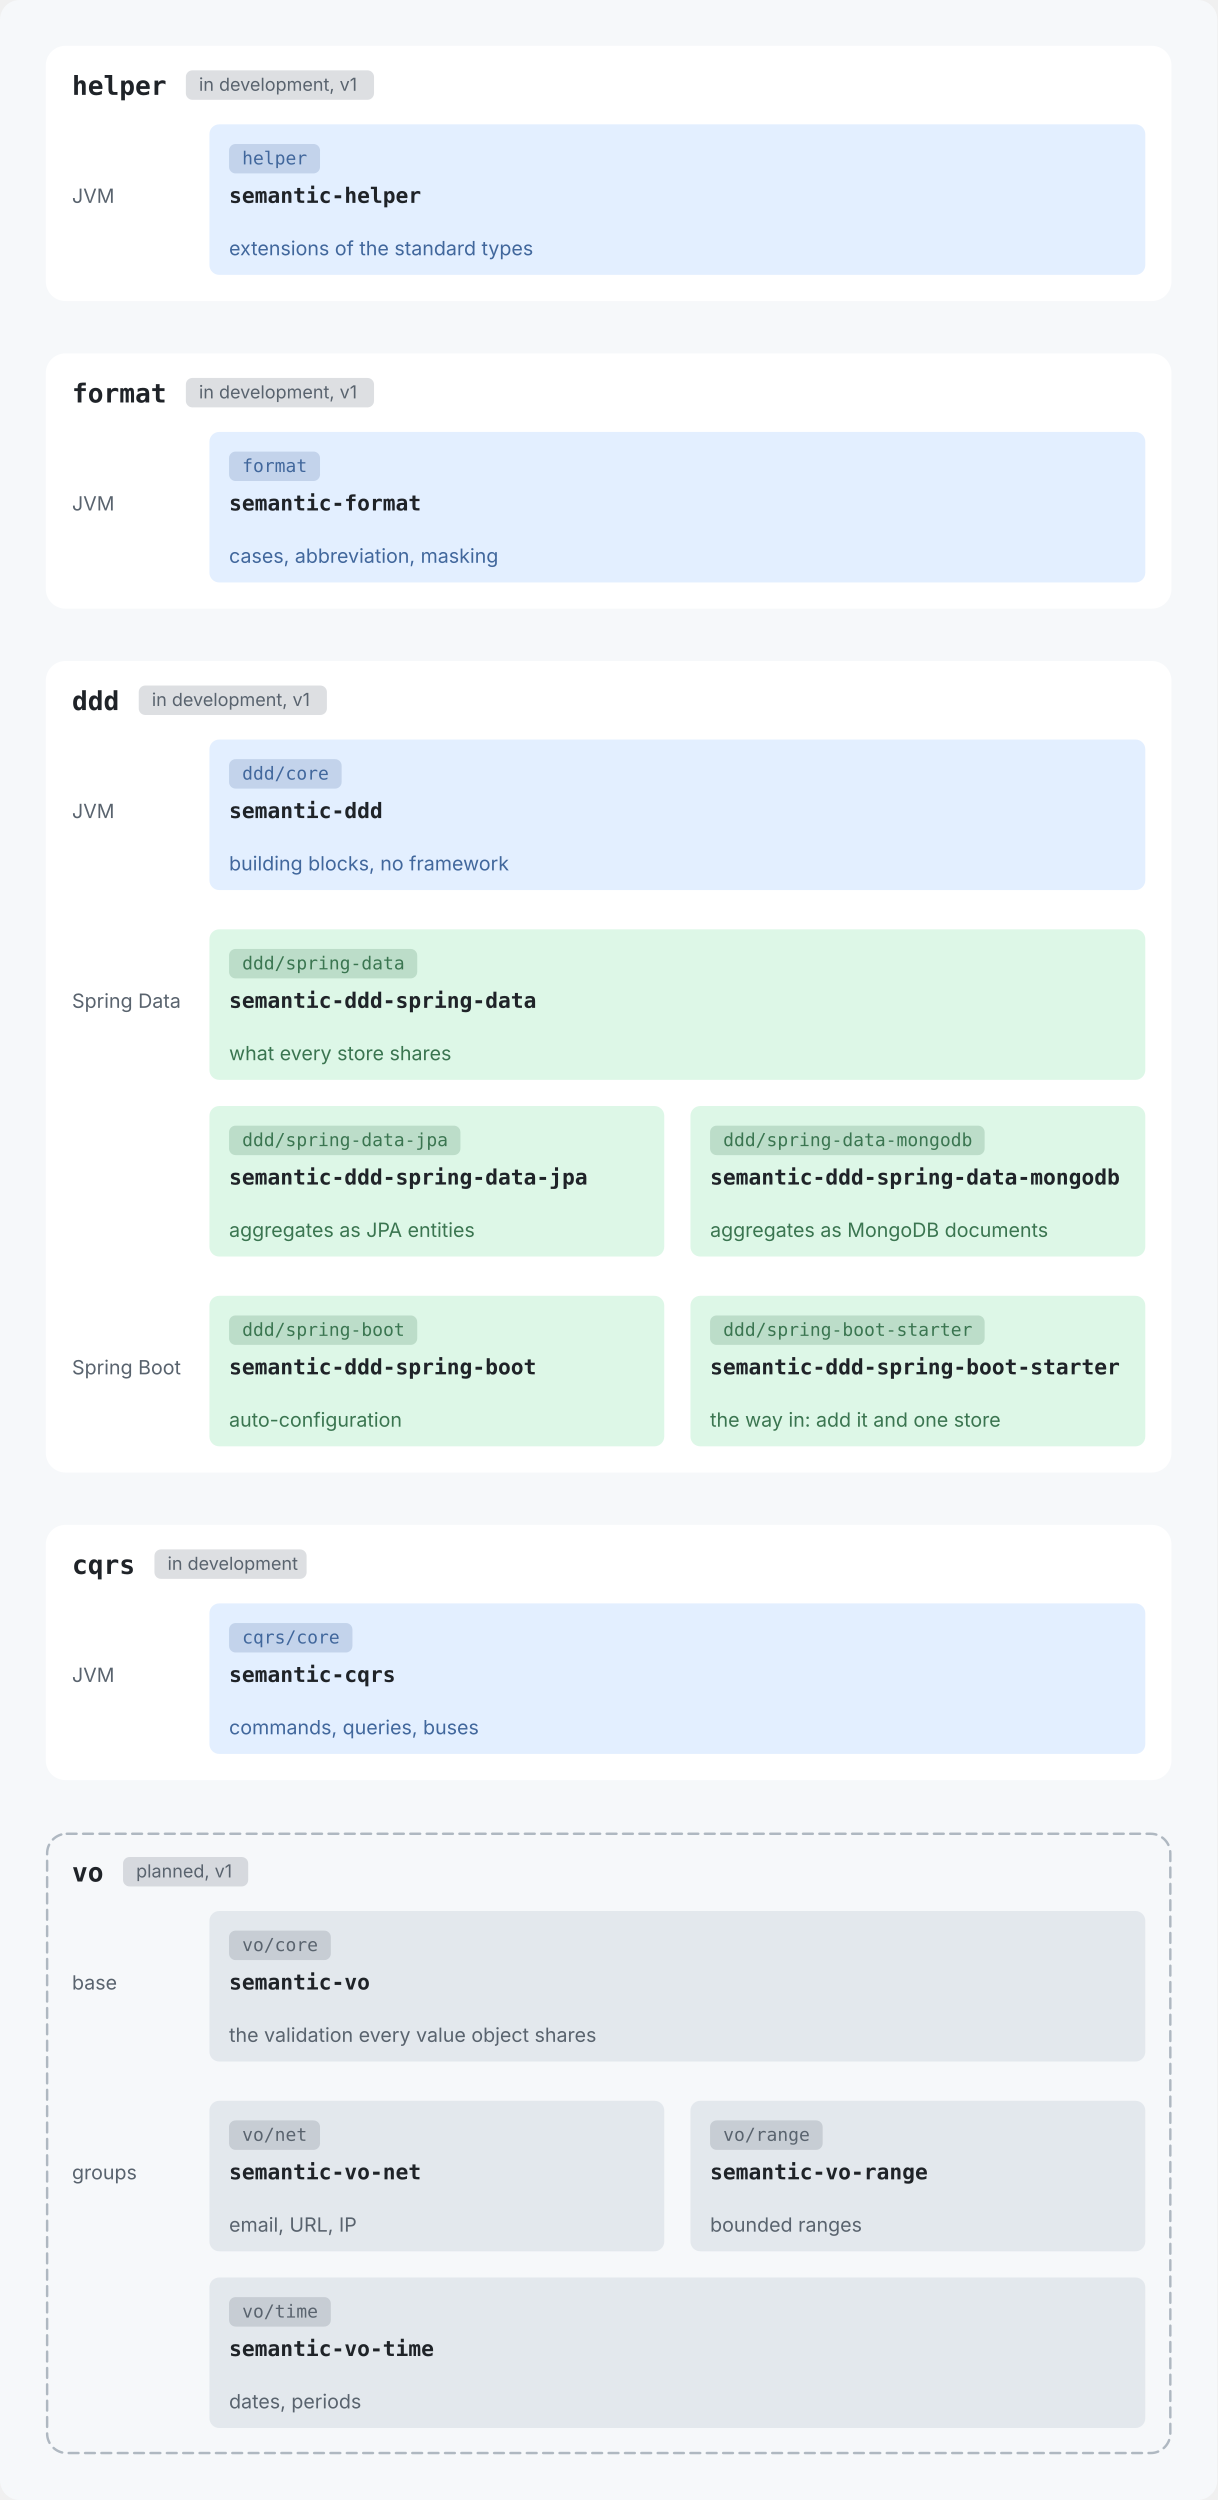
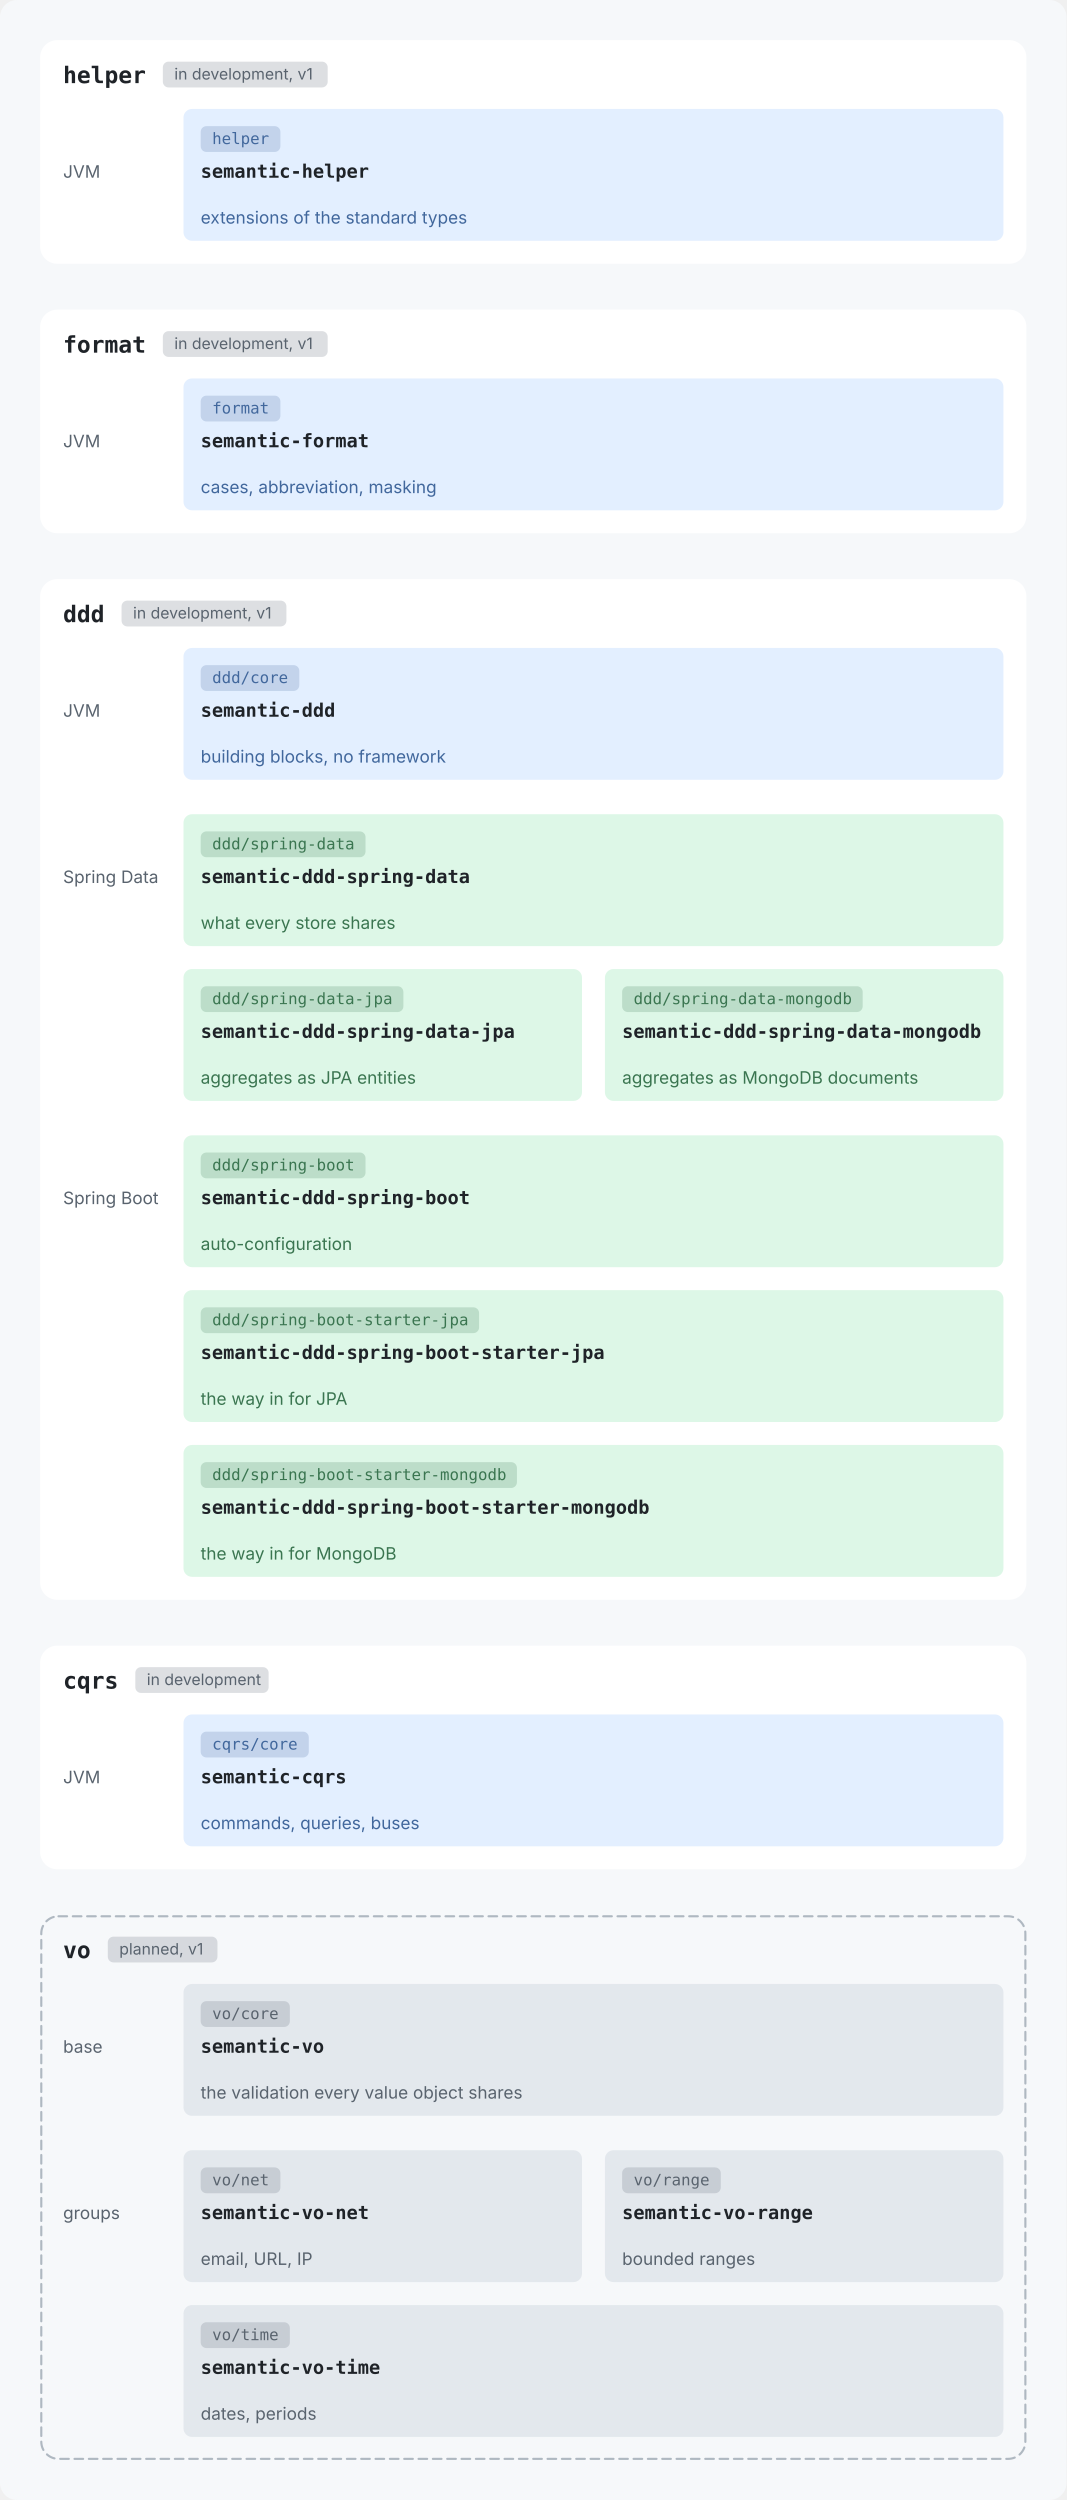
- <svg xmlns="http://www.w3.org/2000/svg" viewBox="0 0 744 1528" width="744" height="1528" role="img">
-   <rect width="744" height="1528" rx="12" fill="#F6F8FA" />
+ <svg xmlns="http://www.w3.org/2000/svg" viewBox="0 0 744 1744" width="744" height="1744" role="img">
+   <rect width="744" height="1744" rx="12" fill="#F6F8FA" />
  <g transform="translate(12,12)">
    <rect x="16.0" y="16.0" width="688.0" height="156.0" rx="12" fill="#FFFFFF" />
    <text x="32.0" y="46.0" font-family="ui-monospace, SFMono-Regular, 'SF Mono', Menlo, Consolas, monospace" font-size="16" font-weight="600" fill="#1F2328" text-anchor="start">helper</text>
    <rect x="101.6" y="31.0" width="115.0" height="18" rx="4" fill="#59636E" fill-opacity="0.2" />
    <text x="109.6" y="43.5" font-family="-apple-system, BlinkMacSystemFont, 'Segoe UI', Inter, Helvetica, Arial, sans-serif" font-size="11" font-weight="400" fill="#59636E" text-anchor="start">in development, v1</text>
    <text x="32.0" y="112.0" font-family="-apple-system, BlinkMacSystemFont, 'Segoe UI', Inter, Helvetica, Arial, sans-serif" font-size="12" font-weight="400" fill="#59636E" text-anchor="start">JVM</text>
    <rect x="116.0" y="64.0" width="572.0" height="92.0" rx="6" fill="#E3EFFF" />
    <rect x="128.0" y="76.0" width="55.6" height="18" rx="4" fill="#41679C" fill-opacity="0.2" />
    <text x="136.0" y="88.5" font-family="ui-monospace, SFMono-Regular, 'SF Mono', Menlo, Consolas, monospace" font-size="11" font-weight="400" fill="#41679C" text-anchor="start">helper</text>
    <text x="128.0" y="112.0" font-family="ui-monospace, SFMono-Regular, 'SF Mono', Menlo, Consolas, monospace" font-size="13" font-weight="600" fill="#1F2328" text-anchor="start">semantic-helper</text>
    <text x="128.0" y="144.0" font-family="-apple-system, BlinkMacSystemFont, 'Segoe UI', Inter, Helvetica, Arial, sans-serif" font-size="12" font-weight="400" fill="#41679C" text-anchor="start">extensions of the standard types</text>
    <rect x="16.0" y="204.0" width="688.0" height="156.0" rx="12" fill="#FFFFFF" />
    <text x="32.0" y="234.0" font-family="ui-monospace, SFMono-Regular, 'SF Mono', Menlo, Consolas, monospace" font-size="16" font-weight="600" fill="#1F2328" text-anchor="start">format</text>
    <rect x="101.6" y="219.0" width="115.0" height="18" rx="4" fill="#59636E" fill-opacity="0.2" />
    <text x="109.6" y="231.5" font-family="-apple-system, BlinkMacSystemFont, 'Segoe UI', Inter, Helvetica, Arial, sans-serif" font-size="11" font-weight="400" fill="#59636E" text-anchor="start">in development, v1</text>
    <text x="32.0" y="300.0" font-family="-apple-system, BlinkMacSystemFont, 'Segoe UI', Inter, Helvetica, Arial, sans-serif" font-size="12" font-weight="400" fill="#59636E" text-anchor="start">JVM</text>
    <rect x="116.0" y="252.0" width="572.0" height="92.0" rx="6" fill="#E3EFFF" />
    <rect x="128.0" y="264.0" width="55.6" height="18" rx="4" fill="#41679C" fill-opacity="0.2" />
    <text x="136.0" y="276.5" font-family="ui-monospace, SFMono-Regular, 'SF Mono', Menlo, Consolas, monospace" font-size="11" font-weight="400" fill="#41679C" text-anchor="start">format</text>
    <text x="128.0" y="300.0" font-family="ui-monospace, SFMono-Regular, 'SF Mono', Menlo, Consolas, monospace" font-size="13" font-weight="600" fill="#1F2328" text-anchor="start">semantic-format</text>
    <text x="128.0" y="332.0" font-family="-apple-system, BlinkMacSystemFont, 'Segoe UI', Inter, Helvetica, Arial, sans-serif" font-size="12" font-weight="400" fill="#41679C" text-anchor="start">cases, abbreviation, masking</text>
-     <rect x="16.0" y="392.0" width="688.0" height="496.0" rx="12" fill="#FFFFFF" />
+     <rect x="16.0" y="392.0" width="688.0" height="712.0" rx="12" fill="#FFFFFF" />
    <text x="32.0" y="422.0" font-family="ui-monospace, SFMono-Regular, 'SF Mono', Menlo, Consolas, monospace" font-size="16" font-weight="600" fill="#1F2328" text-anchor="start">ddd</text>
    <rect x="72.8" y="407.0" width="115.0" height="18" rx="4" fill="#59636E" fill-opacity="0.2" />
    <text x="80.8" y="419.5" font-family="-apple-system, BlinkMacSystemFont, 'Segoe UI', Inter, Helvetica, Arial, sans-serif" font-size="11" font-weight="400" fill="#59636E" text-anchor="start">in development, v1</text>
    <text x="32.0" y="488.0" font-family="-apple-system, BlinkMacSystemFont, 'Segoe UI', Inter, Helvetica, Arial, sans-serif" font-size="12" font-weight="400" fill="#59636E" text-anchor="start">JVM</text>
    <rect x="116.0" y="440.0" width="572.0" height="92.0" rx="6" fill="#E3EFFF" />
    <rect x="128.0" y="452.0" width="68.8" height="18" rx="4" fill="#41679C" fill-opacity="0.2" />
    <text x="136.0" y="464.5" font-family="ui-monospace, SFMono-Regular, 'SF Mono', Menlo, Consolas, monospace" font-size="11" font-weight="400" fill="#41679C" text-anchor="start">ddd/core</text>
    <text x="128.0" y="488.0" font-family="ui-monospace, SFMono-Regular, 'SF Mono', Menlo, Consolas, monospace" font-size="13" font-weight="600" fill="#1F2328" text-anchor="start">semantic-ddd</text>
    <text x="128.0" y="520.0" font-family="-apple-system, BlinkMacSystemFont, 'Segoe UI', Inter, Helvetica, Arial, sans-serif" font-size="12" font-weight="400" fill="#41679C" text-anchor="start">building blocks, no framework</text>
    <text x="32.0" y="604.0" font-family="-apple-system, BlinkMacSystemFont, 'Segoe UI', Inter, Helvetica, Arial, sans-serif" font-size="12" font-weight="400" fill="#59636E" text-anchor="start">Spring Data</text>
    <rect x="116.0" y="556.0" width="572.0" height="92.0" rx="6" fill="#DDF7E7" />
    <rect x="128.0" y="568.0" width="115.0" height="18" rx="4" fill="#3A7550" fill-opacity="0.2" />
    <text x="136.0" y="580.5" font-family="ui-monospace, SFMono-Regular, 'SF Mono', Menlo, Consolas, monospace" font-size="11" font-weight="400" fill="#3A7550" text-anchor="start">ddd/spring-data</text>
    <text x="128.0" y="604.0" font-family="ui-monospace, SFMono-Regular, 'SF Mono', Menlo, Consolas, monospace" font-size="13" font-weight="600" fill="#1F2328" text-anchor="start">semantic-ddd-spring-data</text>
    <text x="128.0" y="636.0" font-family="-apple-system, BlinkMacSystemFont, 'Segoe UI', Inter, Helvetica, Arial, sans-serif" font-size="12" font-weight="400" fill="#3A7550" text-anchor="start">what every store shares</text>
    <rect x="116.0" y="664.0" width="278.0" height="92.0" rx="6" fill="#DDF7E7" />
    <rect x="128.0" y="676.0" width="141.4" height="18" rx="4" fill="#3A7550" fill-opacity="0.2" />
    <text x="136.0" y="688.5" font-family="ui-monospace, SFMono-Regular, 'SF Mono', Menlo, Consolas, monospace" font-size="11" font-weight="400" fill="#3A7550" text-anchor="start">ddd/spring-data-jpa</text>
    <text x="128.0" y="712.0" font-family="ui-monospace, SFMono-Regular, 'SF Mono', Menlo, Consolas, monospace" font-size="13" font-weight="600" fill="#1F2328" text-anchor="start">semantic-ddd-spring-data-jpa</text>
    <text x="128.0" y="744.0" font-family="-apple-system, BlinkMacSystemFont, 'Segoe UI', Inter, Helvetica, Arial, sans-serif" font-size="12" font-weight="400" fill="#3A7550" text-anchor="start">aggregates as JPA entities</text>
    <rect x="410.0" y="664.0" width="278.0" height="92.0" rx="6" fill="#DDF7E7" />
    <rect x="422.0" y="676.0" width="167.8" height="18" rx="4" fill="#3A7550" fill-opacity="0.2" />
    <text x="430.0" y="688.5" font-family="ui-monospace, SFMono-Regular, 'SF Mono', Menlo, Consolas, monospace" font-size="11" font-weight="400" fill="#3A7550" text-anchor="start">ddd/spring-data-mongodb</text>
    <text x="422.0" y="712.0" font-family="ui-monospace, SFMono-Regular, 'SF Mono', Menlo, Consolas, monospace" font-size="13" font-weight="600" fill="#1F2328" text-anchor="start">semantic-ddd-spring-data-mongodb</text>
    <text x="422.0" y="744.0" font-family="-apple-system, BlinkMacSystemFont, 'Segoe UI', Inter, Helvetica, Arial, sans-serif" font-size="12" font-weight="400" fill="#3A7550" text-anchor="start">aggregates as MongoDB documents</text>
    <text x="32.0" y="828.0" font-family="-apple-system, BlinkMacSystemFont, 'Segoe UI', Inter, Helvetica, Arial, sans-serif" font-size="12" font-weight="400" fill="#59636E" text-anchor="start">Spring Boot</text>
-     <rect x="116.0" y="780.0" width="278.0" height="92.0" rx="6" fill="#DDF7E7" />
+     <rect x="116.0" y="780.0" width="572.0" height="92.0" rx="6" fill="#DDF7E7" />
    <rect x="128.0" y="792.0" width="115.0" height="18" rx="4" fill="#3A7550" fill-opacity="0.2" />
    <text x="136.0" y="804.5" font-family="ui-monospace, SFMono-Regular, 'SF Mono', Menlo, Consolas, monospace" font-size="11" font-weight="400" fill="#3A7550" text-anchor="start">ddd/spring-boot</text>
    <text x="128.0" y="828.0" font-family="ui-monospace, SFMono-Regular, 'SF Mono', Menlo, Consolas, monospace" font-size="13" font-weight="600" fill="#1F2328" text-anchor="start">semantic-ddd-spring-boot</text>
    <text x="128.0" y="860.0" font-family="-apple-system, BlinkMacSystemFont, 'Segoe UI', Inter, Helvetica, Arial, sans-serif" font-size="12" font-weight="400" fill="#3A7550" text-anchor="start">auto-configuration</text>
-     <rect x="410.0" y="780.0" width="278.0" height="92.0" rx="6" fill="#DDF7E7" />
-     <rect x="422.0" y="792.0" width="167.8" height="18" rx="4" fill="#3A7550" fill-opacity="0.2" />
-     <text x="430.0" y="804.5" font-family="ui-monospace, SFMono-Regular, 'SF Mono', Menlo, Consolas, monospace" font-size="11" font-weight="400" fill="#3A7550" text-anchor="start">ddd/spring-boot-starter</text>
-     <text x="422.0" y="828.0" font-family="ui-monospace, SFMono-Regular, 'SF Mono', Menlo, Consolas, monospace" font-size="13" font-weight="600" fill="#1F2328" text-anchor="start">semantic-ddd-spring-boot-starter</text>
-     <text x="422.0" y="860.0" font-family="-apple-system, BlinkMacSystemFont, 'Segoe UI', Inter, Helvetica, Arial, sans-serif" font-size="12" font-weight="400" fill="#3A7550" text-anchor="start">the way in: add it and one store</text>
-     <rect x="16.0" y="920.0" width="688.0" height="156.0" rx="12" fill="#FFFFFF" />
-     <text x="32.0" y="950.0" font-family="ui-monospace, SFMono-Regular, 'SF Mono', Menlo, Consolas, monospace" font-size="16" font-weight="600" fill="#1F2328" text-anchor="start">cqrs</text>
-     <rect x="82.4" y="935.0" width="93.0" height="18" rx="4" fill="#59636E" fill-opacity="0.2" />
-     <text x="90.4" y="947.5" font-family="-apple-system, BlinkMacSystemFont, 'Segoe UI', Inter, Helvetica, Arial, sans-serif" font-size="11" font-weight="400" fill="#59636E" text-anchor="start">in development</text>
-     <text x="32.0" y="1016.0" font-family="-apple-system, BlinkMacSystemFont, 'Segoe UI', Inter, Helvetica, Arial, sans-serif" font-size="12" font-weight="400" fill="#59636E" text-anchor="start">JVM</text>
-     <rect x="116.0" y="968.0" width="572.0" height="92.0" rx="6" fill="#E3EFFF" />
-     <rect x="128.0" y="980.0" width="75.4" height="18" rx="4" fill="#41679C" fill-opacity="0.2" />
-     <text x="136.0" y="992.5" font-family="ui-monospace, SFMono-Regular, 'SF Mono', Menlo, Consolas, monospace" font-size="11" font-weight="400" fill="#41679C" text-anchor="start">cqrs/core</text>
-     <text x="128.0" y="1016.0" font-family="ui-monospace, SFMono-Regular, 'SF Mono', Menlo, Consolas, monospace" font-size="13" font-weight="600" fill="#1F2328" text-anchor="start">semantic-cqrs</text>
-     <text x="128.0" y="1048.0" font-family="-apple-system, BlinkMacSystemFont, 'Segoe UI', Inter, Helvetica, Arial, sans-serif" font-size="12" font-weight="400" fill="#41679C" text-anchor="start">commands, queries, buses</text>
-     <rect x="16.8" y="1108.8" width="686.5" height="378.5" rx="12" fill="none" stroke="#AFB8C1" stroke-width="1.5" stroke-dasharray="6 4" stroke-linecap="round" />
-     <text x="32.0" y="1138.0" font-family="ui-monospace, SFMono-Regular, 'SF Mono', Menlo, Consolas, monospace" font-size="16" font-weight="600" fill="#1F2328" text-anchor="start">vo</text>
-     <rect x="63.2" y="1123.0" width="76.5" height="18" rx="4" fill="#59636E" fill-opacity="0.2" />
-     <text x="71.2" y="1135.5" font-family="-apple-system, BlinkMacSystemFont, 'Segoe UI', Inter, Helvetica, Arial, sans-serif" font-size="11" font-weight="400" fill="#59636E" text-anchor="start">planned, v1</text>
-     <text x="32.0" y="1204.0" font-family="-apple-system, BlinkMacSystemFont, 'Segoe UI', Inter, Helvetica, Arial, sans-serif" font-size="12" font-weight="400" fill="#59636E" text-anchor="start">base</text>
-     <rect x="116.0" y="1156.0" width="572.0" height="92.0" rx="6" fill="#E3E8ED" />
-     <rect x="128.0" y="1168.0" width="62.2" height="18" rx="4" fill="#59636E" fill-opacity="0.2" />
-     <text x="136.0" y="1180.5" font-family="ui-monospace, SFMono-Regular, 'SF Mono', Menlo, Consolas, monospace" font-size="11" font-weight="400" fill="#59636E" text-anchor="start">vo/core</text>
-     <text x="128.0" y="1204.0" font-family="ui-monospace, SFMono-Regular, 'SF Mono', Menlo, Consolas, monospace" font-size="13" font-weight="600" fill="#1F2328" text-anchor="start">semantic-vo</text>
-     <text x="128.0" y="1236.0" font-family="-apple-system, BlinkMacSystemFont, 'Segoe UI', Inter, Helvetica, Arial, sans-serif" font-size="12" font-weight="400" fill="#59636E" text-anchor="start">the validation every value object shares</text>
-     <text x="32.0" y="1320.0" font-family="-apple-system, BlinkMacSystemFont, 'Segoe UI', Inter, Helvetica, Arial, sans-serif" font-size="12" font-weight="400" fill="#59636E" text-anchor="start">groups</text>
-     <rect x="116.0" y="1272.0" width="278.0" height="92.0" rx="6" fill="#E3E8ED" />
-     <rect x="128.0" y="1284.0" width="55.6" height="18" rx="4" fill="#59636E" fill-opacity="0.2" />
-     <text x="136.0" y="1296.5" font-family="ui-monospace, SFMono-Regular, 'SF Mono', Menlo, Consolas, monospace" font-size="11" font-weight="400" fill="#59636E" text-anchor="start">vo/net</text>
-     <text x="128.0" y="1320.0" font-family="ui-monospace, SFMono-Regular, 'SF Mono', Menlo, Consolas, monospace" font-size="13" font-weight="600" fill="#1F2328" text-anchor="start">semantic-vo-net</text>
-     <text x="128.0" y="1352.0" font-family="-apple-system, BlinkMacSystemFont, 'Segoe UI', Inter, Helvetica, Arial, sans-serif" font-size="12" font-weight="400" fill="#59636E" text-anchor="start">email, URL, IP</text>
-     <rect x="410.0" y="1272.0" width="278.0" height="92.0" rx="6" fill="#E3E8ED" />
-     <rect x="422.0" y="1284.0" width="68.8" height="18" rx="4" fill="#59636E" fill-opacity="0.2" />
-     <text x="430.0" y="1296.5" font-family="ui-monospace, SFMono-Regular, 'SF Mono', Menlo, Consolas, monospace" font-size="11" font-weight="400" fill="#59636E" text-anchor="start">vo/range</text>
-     <text x="422.0" y="1320.0" font-family="ui-monospace, SFMono-Regular, 'SF Mono', Menlo, Consolas, monospace" font-size="13" font-weight="600" fill="#1F2328" text-anchor="start">semantic-vo-range</text>
-     <text x="422.0" y="1352.0" font-family="-apple-system, BlinkMacSystemFont, 'Segoe UI', Inter, Helvetica, Arial, sans-serif" font-size="12" font-weight="400" fill="#59636E" text-anchor="start">bounded ranges</text>
-     <rect x="116.0" y="1380.0" width="572.0" height="92.0" rx="6" fill="#E3E8ED" />
-     <rect x="128.0" y="1392.0" width="62.2" height="18" rx="4" fill="#59636E" fill-opacity="0.2" />
-     <text x="136.0" y="1404.5" font-family="ui-monospace, SFMono-Regular, 'SF Mono', Menlo, Consolas, monospace" font-size="11" font-weight="400" fill="#59636E" text-anchor="start">vo/time</text>
-     <text x="128.0" y="1428.0" font-family="ui-monospace, SFMono-Regular, 'SF Mono', Menlo, Consolas, monospace" font-size="13" font-weight="600" fill="#1F2328" text-anchor="start">semantic-vo-time</text>
-     <text x="128.0" y="1460.0" font-family="-apple-system, BlinkMacSystemFont, 'Segoe UI', Inter, Helvetica, Arial, sans-serif" font-size="12" font-weight="400" fill="#59636E" text-anchor="start">dates, periods</text>
+     <rect x="116.0" y="888.0" width="572.0" height="92.0" rx="6" fill="#DDF7E7" />
+     <rect x="128.0" y="900.0" width="194.2" height="18" rx="4" fill="#3A7550" fill-opacity="0.2" />
+     <text x="136.0" y="912.5" font-family="ui-monospace, SFMono-Regular, 'SF Mono', Menlo, Consolas, monospace" font-size="11" font-weight="400" fill="#3A7550" text-anchor="start">ddd/spring-boot-starter-jpa</text>
+     <text x="128.0" y="936.0" font-family="ui-monospace, SFMono-Regular, 'SF Mono', Menlo, Consolas, monospace" font-size="13" font-weight="600" fill="#1F2328" text-anchor="start">semantic-ddd-spring-boot-starter-jpa</text>
+     <text x="128.0" y="968.0" font-family="-apple-system, BlinkMacSystemFont, 'Segoe UI', Inter, Helvetica, Arial, sans-serif" font-size="12" font-weight="400" fill="#3A7550" text-anchor="start">the way in for JPA</text>
+     <rect x="116.0" y="996.0" width="572.0" height="92.0" rx="6" fill="#DDF7E7" />
+     <rect x="128.0" y="1008.0" width="220.6" height="18" rx="4" fill="#3A7550" fill-opacity="0.2" />
+     <text x="136.0" y="1020.5" font-family="ui-monospace, SFMono-Regular, 'SF Mono', Menlo, Consolas, monospace" font-size="11" font-weight="400" fill="#3A7550" text-anchor="start">ddd/spring-boot-starter-mongodb</text>
+     <text x="128.0" y="1044.0" font-family="ui-monospace, SFMono-Regular, 'SF Mono', Menlo, Consolas, monospace" font-size="13" font-weight="600" fill="#1F2328" text-anchor="start">semantic-ddd-spring-boot-starter-mongodb</text>
+     <text x="128.0" y="1076.0" font-family="-apple-system, BlinkMacSystemFont, 'Segoe UI', Inter, Helvetica, Arial, sans-serif" font-size="12" font-weight="400" fill="#3A7550" text-anchor="start">the way in for MongoDB</text>
+     <rect x="16.0" y="1136.0" width="688.0" height="156.0" rx="12" fill="#FFFFFF" />
+     <text x="32.0" y="1166.0" font-family="ui-monospace, SFMono-Regular, 'SF Mono', Menlo, Consolas, monospace" font-size="16" font-weight="600" fill="#1F2328" text-anchor="start">cqrs</text>
+     <rect x="82.4" y="1151.0" width="93.0" height="18" rx="4" fill="#59636E" fill-opacity="0.2" />
+     <text x="90.4" y="1163.5" font-family="-apple-system, BlinkMacSystemFont, 'Segoe UI', Inter, Helvetica, Arial, sans-serif" font-size="11" font-weight="400" fill="#59636E" text-anchor="start">in development</text>
+     <text x="32.0" y="1232.0" font-family="-apple-system, BlinkMacSystemFont, 'Segoe UI', Inter, Helvetica, Arial, sans-serif" font-size="12" font-weight="400" fill="#59636E" text-anchor="start">JVM</text>
+     <rect x="116.0" y="1184.0" width="572.0" height="92.0" rx="6" fill="#E3EFFF" />
+     <rect x="128.0" y="1196.0" width="75.4" height="18" rx="4" fill="#41679C" fill-opacity="0.2" />
+     <text x="136.0" y="1208.5" font-family="ui-monospace, SFMono-Regular, 'SF Mono', Menlo, Consolas, monospace" font-size="11" font-weight="400" fill="#41679C" text-anchor="start">cqrs/core</text>
+     <text x="128.0" y="1232.0" font-family="ui-monospace, SFMono-Regular, 'SF Mono', Menlo, Consolas, monospace" font-size="13" font-weight="600" fill="#1F2328" text-anchor="start">semantic-cqrs</text>
+     <text x="128.0" y="1264.0" font-family="-apple-system, BlinkMacSystemFont, 'Segoe UI', Inter, Helvetica, Arial, sans-serif" font-size="12" font-weight="400" fill="#41679C" text-anchor="start">commands, queries, buses</text>
+     <rect x="16.8" y="1324.8" width="686.5" height="378.5" rx="12" fill="none" stroke="#AFB8C1" stroke-width="1.5" stroke-dasharray="6 4" stroke-linecap="round" />
+     <text x="32.0" y="1354.0" font-family="ui-monospace, SFMono-Regular, 'SF Mono', Menlo, Consolas, monospace" font-size="16" font-weight="600" fill="#1F2328" text-anchor="start">vo</text>
+     <rect x="63.2" y="1339.0" width="76.5" height="18" rx="4" fill="#59636E" fill-opacity="0.2" />
+     <text x="71.2" y="1351.5" font-family="-apple-system, BlinkMacSystemFont, 'Segoe UI', Inter, Helvetica, Arial, sans-serif" font-size="11" font-weight="400" fill="#59636E" text-anchor="start">planned, v1</text>
+     <text x="32.0" y="1420.0" font-family="-apple-system, BlinkMacSystemFont, 'Segoe UI', Inter, Helvetica, Arial, sans-serif" font-size="12" font-weight="400" fill="#59636E" text-anchor="start">base</text>
+     <rect x="116.0" y="1372.0" width="572.0" height="92.0" rx="6" fill="#E3E8ED" />
+     <rect x="128.0" y="1384.0" width="62.2" height="18" rx="4" fill="#59636E" fill-opacity="0.2" />
+     <text x="136.0" y="1396.5" font-family="ui-monospace, SFMono-Regular, 'SF Mono', Menlo, Consolas, monospace" font-size="11" font-weight="400" fill="#59636E" text-anchor="start">vo/core</text>
+     <text x="128.0" y="1420.0" font-family="ui-monospace, SFMono-Regular, 'SF Mono', Menlo, Consolas, monospace" font-size="13" font-weight="600" fill="#1F2328" text-anchor="start">semantic-vo</text>
+     <text x="128.0" y="1452.0" font-family="-apple-system, BlinkMacSystemFont, 'Segoe UI', Inter, Helvetica, Arial, sans-serif" font-size="12" font-weight="400" fill="#59636E" text-anchor="start">the validation every value object shares</text>
+     <text x="32.0" y="1536.0" font-family="-apple-system, BlinkMacSystemFont, 'Segoe UI', Inter, Helvetica, Arial, sans-serif" font-size="12" font-weight="400" fill="#59636E" text-anchor="start">groups</text>
+     <rect x="116.0" y="1488.0" width="278.0" height="92.0" rx="6" fill="#E3E8ED" />
+     <rect x="128.0" y="1500.0" width="55.6" height="18" rx="4" fill="#59636E" fill-opacity="0.2" />
+     <text x="136.0" y="1512.5" font-family="ui-monospace, SFMono-Regular, 'SF Mono', Menlo, Consolas, monospace" font-size="11" font-weight="400" fill="#59636E" text-anchor="start">vo/net</text>
+     <text x="128.0" y="1536.0" font-family="ui-monospace, SFMono-Regular, 'SF Mono', Menlo, Consolas, monospace" font-size="13" font-weight="600" fill="#1F2328" text-anchor="start">semantic-vo-net</text>
+     <text x="128.0" y="1568.0" font-family="-apple-system, BlinkMacSystemFont, 'Segoe UI', Inter, Helvetica, Arial, sans-serif" font-size="12" font-weight="400" fill="#59636E" text-anchor="start">email, URL, IP</text>
+     <rect x="410.0" y="1488.0" width="278.0" height="92.0" rx="6" fill="#E3E8ED" />
+     <rect x="422.0" y="1500.0" width="68.8" height="18" rx="4" fill="#59636E" fill-opacity="0.2" />
+     <text x="430.0" y="1512.5" font-family="ui-monospace, SFMono-Regular, 'SF Mono', Menlo, Consolas, monospace" font-size="11" font-weight="400" fill="#59636E" text-anchor="start">vo/range</text>
+     <text x="422.0" y="1536.0" font-family="ui-monospace, SFMono-Regular, 'SF Mono', Menlo, Consolas, monospace" font-size="13" font-weight="600" fill="#1F2328" text-anchor="start">semantic-vo-range</text>
+     <text x="422.0" y="1568.0" font-family="-apple-system, BlinkMacSystemFont, 'Segoe UI', Inter, Helvetica, Arial, sans-serif" font-size="12" font-weight="400" fill="#59636E" text-anchor="start">bounded ranges</text>
+     <rect x="116.0" y="1596.0" width="572.0" height="92.0" rx="6" fill="#E3E8ED" />
+     <rect x="128.0" y="1608.0" width="62.2" height="18" rx="4" fill="#59636E" fill-opacity="0.2" />
+     <text x="136.0" y="1620.5" font-family="ui-monospace, SFMono-Regular, 'SF Mono', Menlo, Consolas, monospace" font-size="11" font-weight="400" fill="#59636E" text-anchor="start">vo/time</text>
+     <text x="128.0" y="1644.0" font-family="ui-monospace, SFMono-Regular, 'SF Mono', Menlo, Consolas, monospace" font-size="13" font-weight="600" fill="#1F2328" text-anchor="start">semantic-vo-time</text>
+     <text x="128.0" y="1676.0" font-family="-apple-system, BlinkMacSystemFont, 'Segoe UI', Inter, Helvetica, Arial, sans-serif" font-size="12" font-weight="400" fill="#59636E" text-anchor="start">dates, periods</text>
  </g>
</svg>
